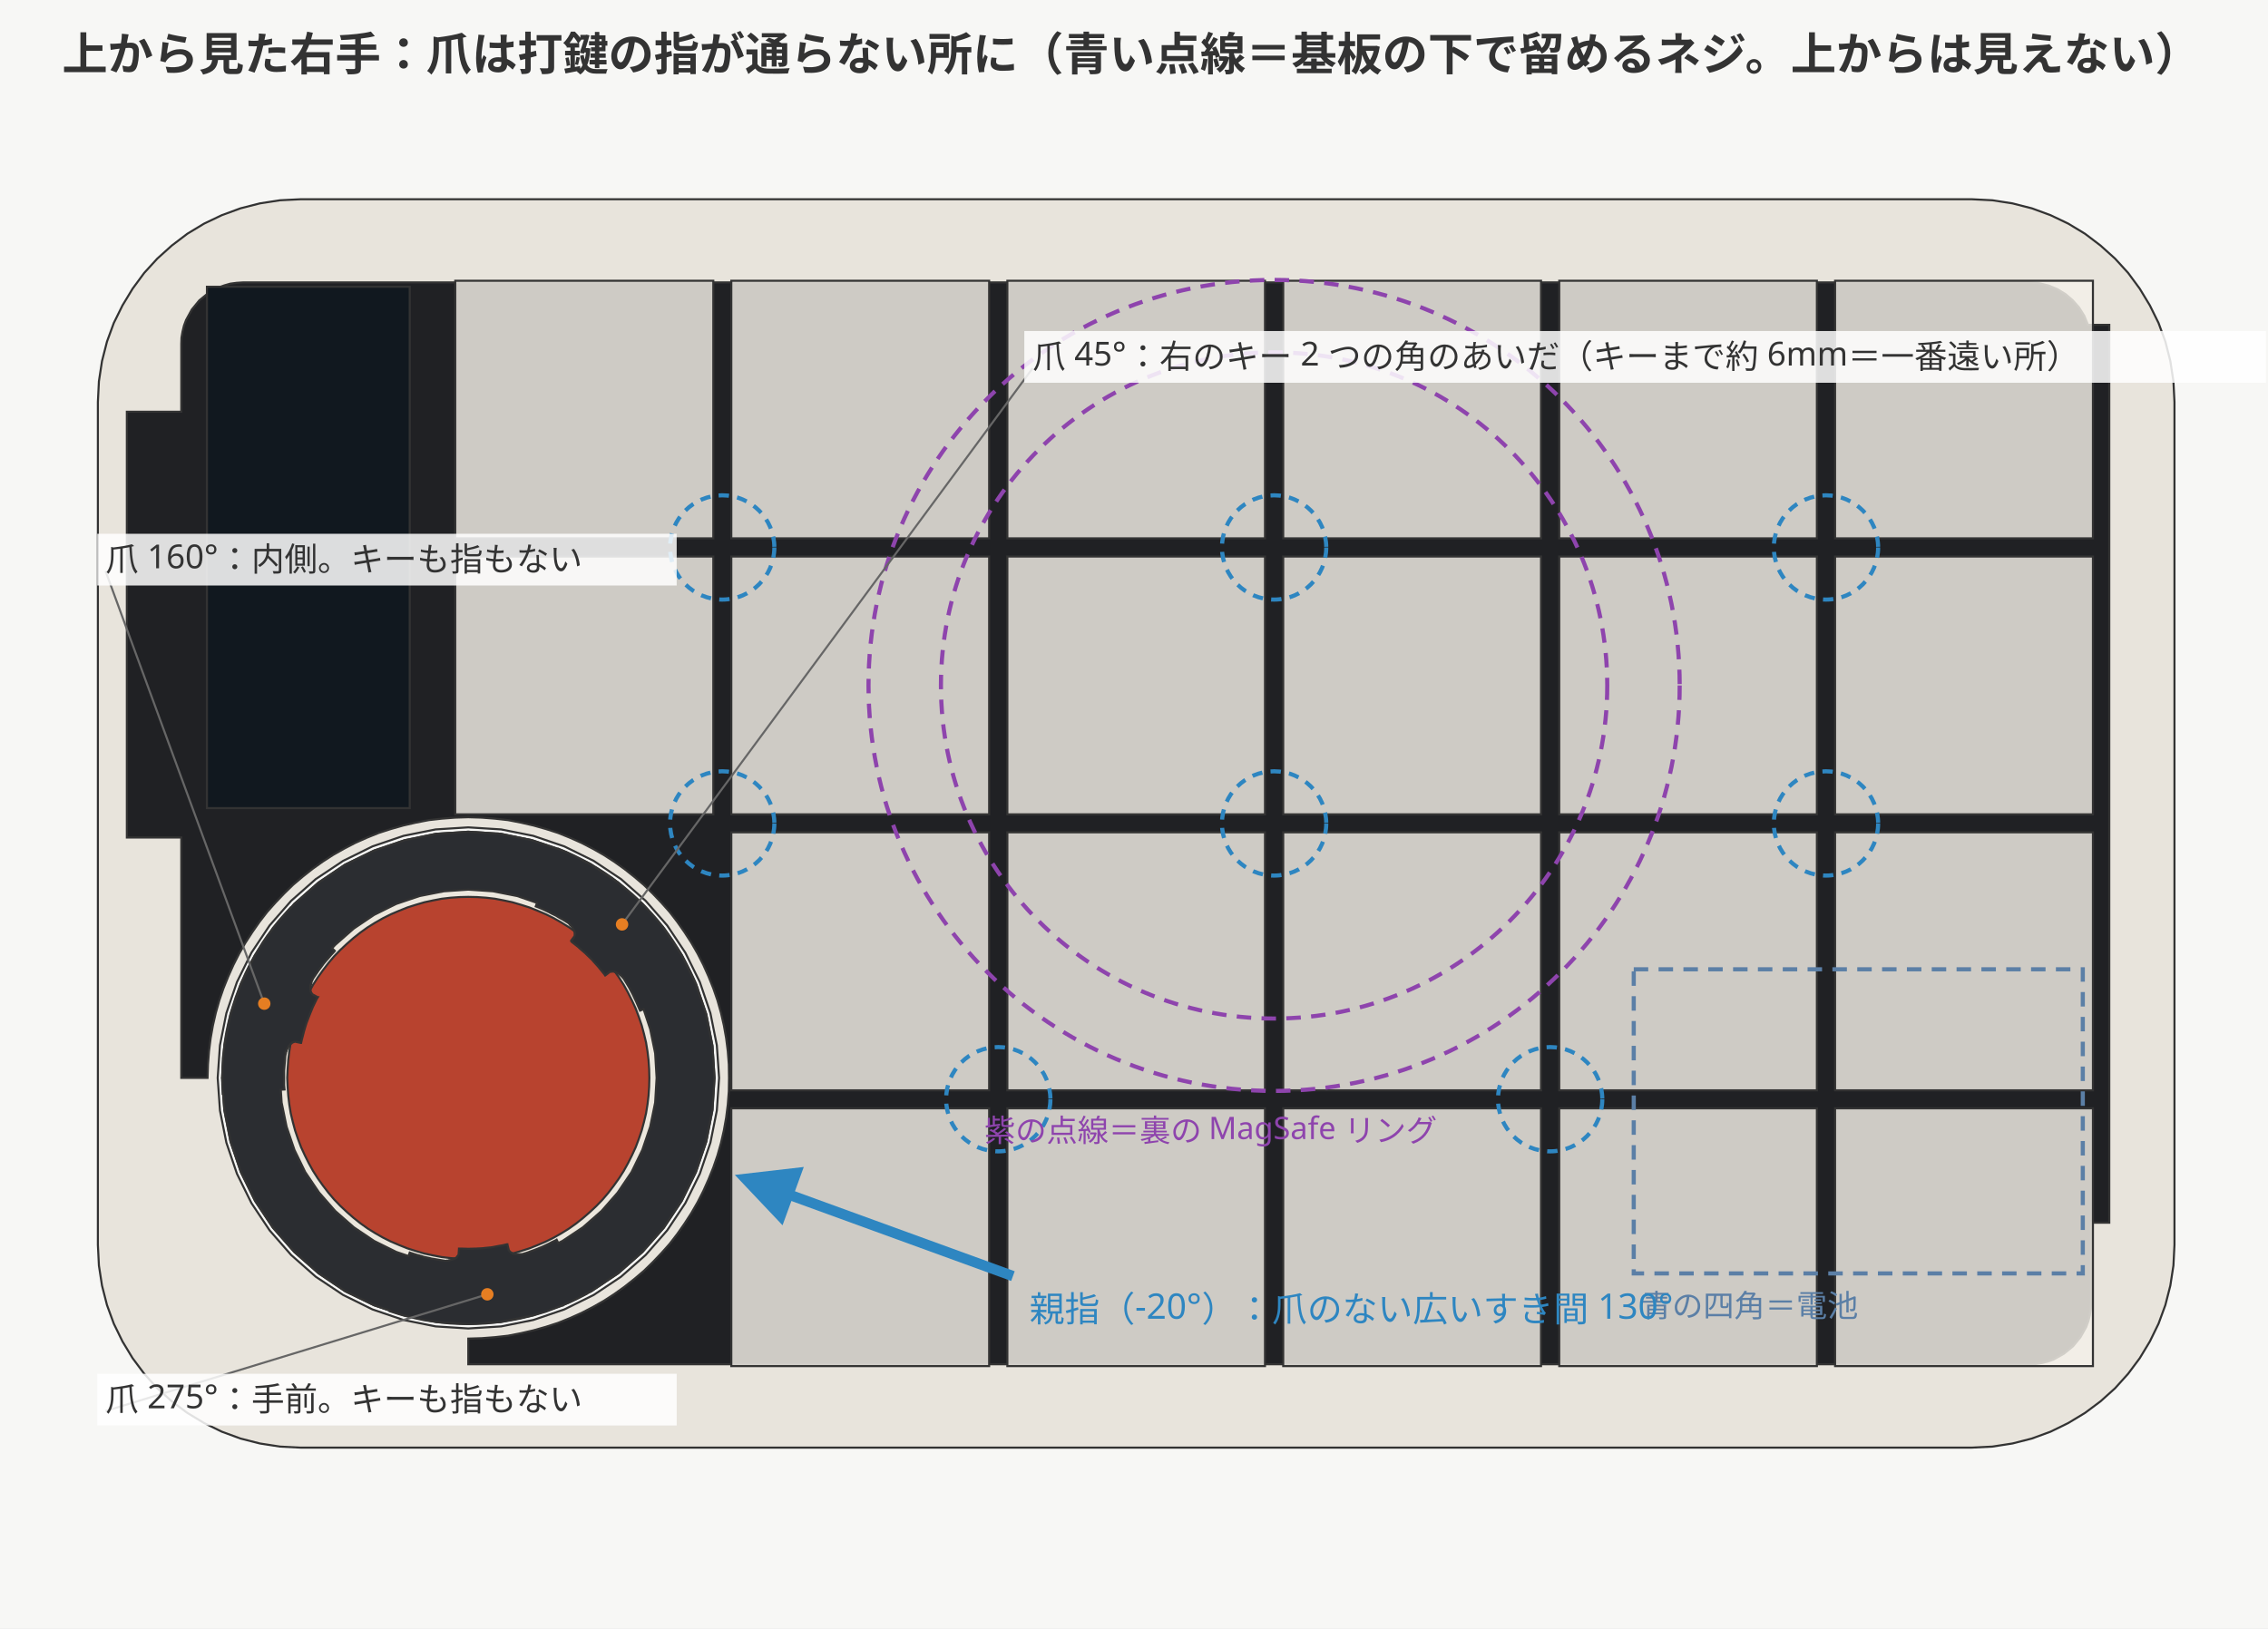
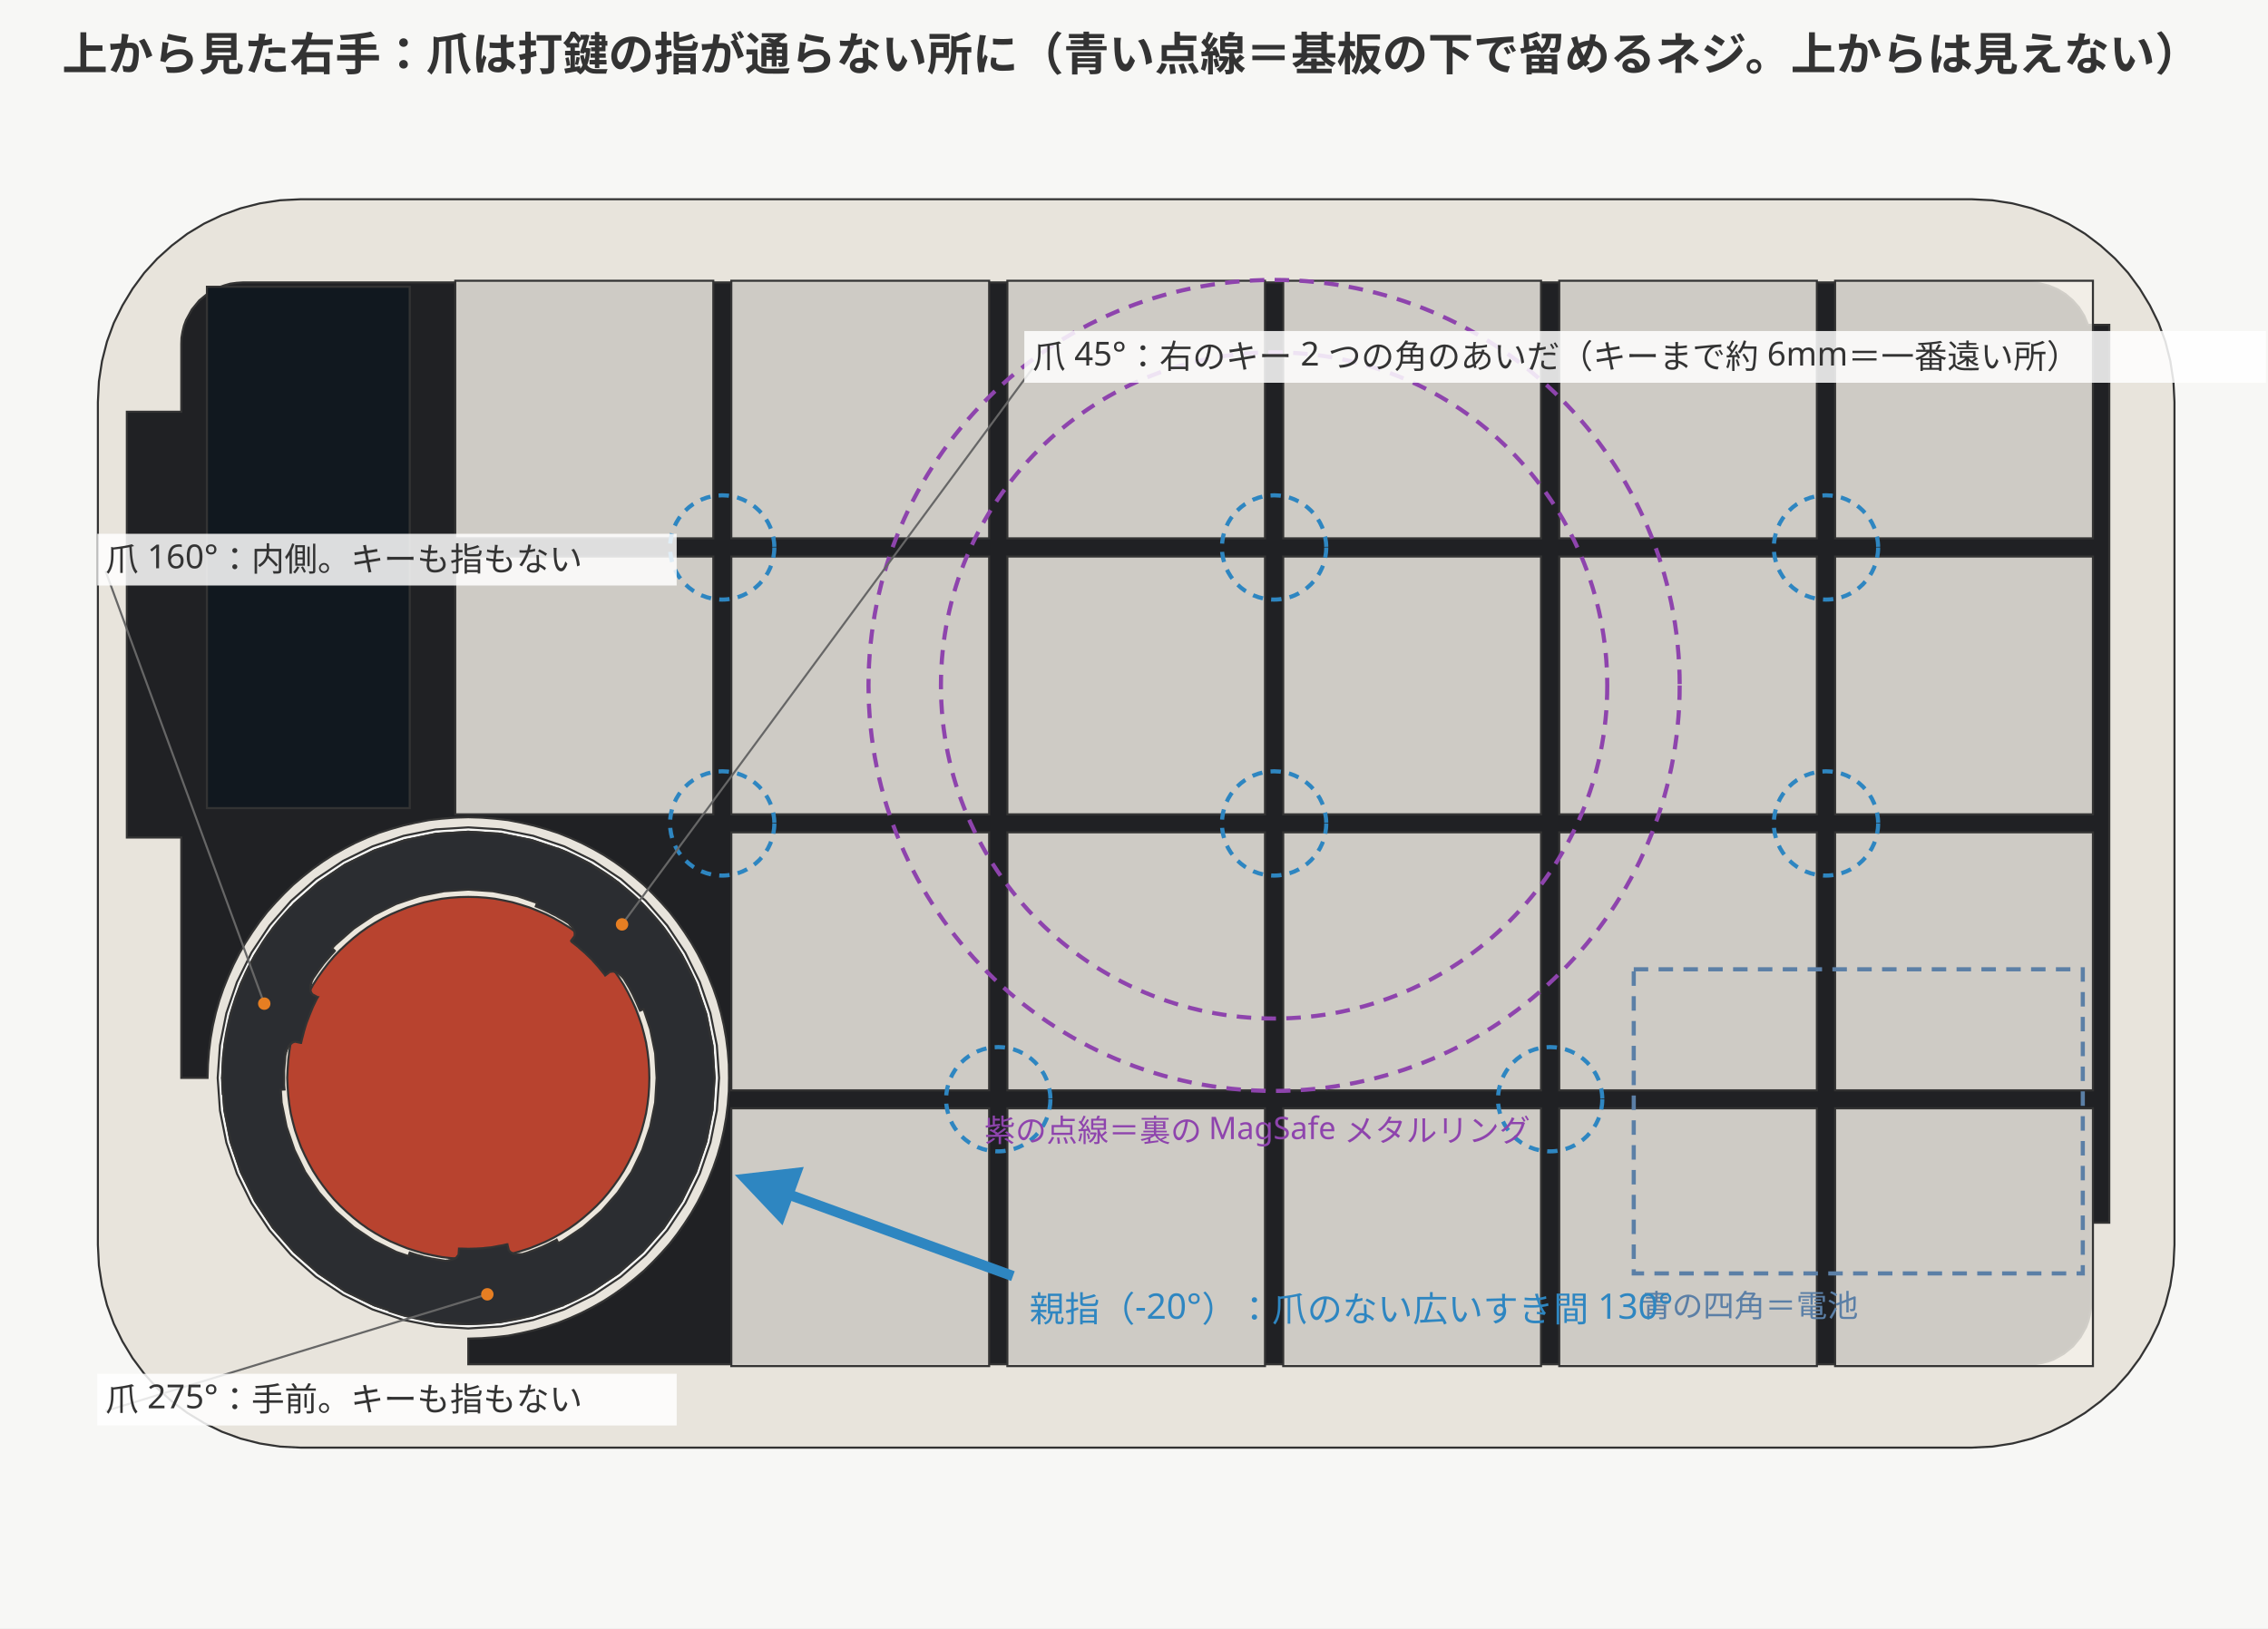
<svg xmlns="http://www.w3.org/2000/svg" width="1096" height="787" viewBox="0 0 1096 787" font-family="IPAPGothic, IPAGothic, sans-serif">
  <rect width="100%" height="100%" fill="#f7f7f5" />
  <defs>
    <marker id="ah" markerWidth="6" markerHeight="6" refX="4" refY="3" orient="auto">
      <path d="M0,0 L6,3 L0,6 Z" fill="#2e86c1" />
    </marker>
  </defs>
  <text x="30" y="34" font-size="22" font-weight="bold" fill="#333">上から見た右手：爪は打鍵の指が通らない所に（青い点線＝基板の下で留めるネジ。上からは見えない）</text>
  <path d="M347.5,276.4 L345.9,276.1 L344.5,275.6 L343.1,274.9 L341.8,274.1 L340.6,273.0 L339.6,271.9 L338.7,270.6 L338.0,269.2 L337.5,267.7 L337.2,266.2 L337.1,264.6 L337.2,263.1 L337.5,261.5 L338.0,260.1 L338.7,258.7 L339.6,257.4 L340.6,256.2 L341.8,255.2 L343.1,254.3 L344.5,253.6 L345.9,253.1 L347.5,252.8 L349.0,252.7 L350.6,252.8 L352.1,253.1 L353.6,253.6 L355.0,254.3 L356.3,255.2 L357.4,256.2 L358.5,257.4 L359.3,258.7 L360.0,260.1 L360.5,261.5 L360.8,263.1 L360.9,264.6 L360.8,266.2 L360.5,267.7 L360.0,269.2 L359.3,270.6 L358.5,271.9 L357.4,273.0 L356.3,274.1 L355.0,274.9 L353.6,275.6 L352.1,276.1 L350.6,276.4 L349.0,276.5 Z M614.2,276.4 L612.6,276.1 L611.2,275.6 L609.8,274.9 L608.5,274.1 L607.3,273.0 L606.3,271.9 L605.4,270.6 L604.7,269.2 L604.2,267.7 L603.9,266.2 L603.8,264.6 L603.9,263.1 L604.2,261.5 L604.7,260.1 L605.4,258.7 L606.3,257.4 L607.3,256.2 L608.5,255.2 L609.8,254.3 L611.2,253.6 L612.6,253.1 L614.2,252.8 L615.7,252.7 L617.3,252.8 L618.8,253.1 L620.3,253.6 L621.7,254.3 L623.0,255.2 L624.1,256.2 L625.2,257.4 L626.0,258.7 L626.7,260.1 L627.2,261.5 L627.5,263.1 L627.6,264.6 L627.5,266.2 L627.2,267.7 L626.7,269.2 L626.0,270.6 L625.2,271.9 L624.1,273.0 L623.0,274.1 L621.7,274.9 L620.3,275.6 L618.8,276.1 L617.3,276.4 L615.7,276.5 Z M880.9,276.4 L879.3,276.1 L877.9,275.6 L876.5,274.9 L875.2,274.1 L874.0,273.0 L873.0,271.9 L872.1,270.6 L871.4,269.2 L870.9,267.7 L870.6,266.2 L870.5,264.6 L870.6,263.1 L870.9,261.5 L871.4,260.1 L872.1,258.7 L873.0,257.4 L874.0,256.2 L875.2,255.2 L876.5,254.3 L877.9,253.6 L879.3,253.1 L880.9,252.8 L882.4,252.7 L884.0,252.8 L885.5,253.1 L887.0,253.6 L888.4,254.3 L889.7,255.2 L890.8,256.2 L891.9,257.4 L892.7,258.7 L893.4,260.1 L893.9,261.5 L894.2,263.1 L894.3,264.6 L894.2,266.2 L893.9,267.7 L893.4,269.2 L892.7,270.6 L891.9,271.9 L890.8,273.0 L889.7,274.1 L888.4,274.9 L887.0,275.6 L885.5,276.1 L884.0,276.4 L882.4,276.5 Z M347.5,409.8 L345.9,409.5 L344.5,409.0 L343.1,408.3 L341.8,407.4 L340.6,406.4 L339.6,405.2 L338.7,403.9 L338.0,402.5 L337.5,401.1 L337.2,399.5 L337.1,398.0 L337.2,396.4 L337.5,394.9 L338.0,393.4 L338.7,392.0 L339.6,390.7 L340.6,389.6 L341.8,388.5 L343.1,387.7 L344.5,387.0 L345.9,386.5 L347.5,386.2 L349.0,386.1 L350.6,386.2 L352.1,386.5 L353.6,387.0 L355.0,387.7 L356.3,388.5 L357.4,389.6 L358.5,390.7 L359.3,392.0 L360.0,393.4 L360.5,394.9 L360.8,396.4 L360.9,398.0 L360.8,399.5 L360.5,401.1 L360.0,402.5 L359.3,403.9 L358.5,405.2 L357.4,406.4 L356.3,407.4 L355.0,408.3 L353.6,409.0 L352.1,409.5 L350.6,409.8 L349.0,409.9 Z M614.2,409.8 L612.6,409.5 L611.2,409.0 L609.8,408.3 L608.5,407.4 L607.3,406.4 L606.3,405.2 L605.4,403.9 L604.7,402.5 L604.2,401.1 L603.9,399.5 L603.8,398.0 L603.9,396.4 L604.2,394.9 L604.7,393.4 L605.4,392.0 L606.3,390.7 L607.3,389.6 L608.5,388.5 L609.8,387.7 L611.2,387.0 L612.6,386.5 L614.2,386.2 L615.7,386.1 L617.3,386.2 L618.8,386.5 L620.3,387.0 L621.7,387.7 L623.0,388.5 L624.1,389.6 L625.2,390.7 L626.0,392.0 L626.7,393.4 L627.2,394.9 L627.5,396.4 L627.6,398.0 L627.5,399.5 L627.2,401.1 L626.7,402.5 L626.0,403.9 L625.2,405.2 L624.1,406.4 L623.0,407.4 L621.7,408.3 L620.3,409.0 L618.8,409.5 L617.3,409.8 L615.7,409.9 Z M880.9,409.8 L879.3,409.5 L877.9,409.0 L876.5,408.3 L875.2,407.4 L874.0,406.4 L873.0,405.2 L872.1,403.9 L871.4,402.5 L870.9,401.1 L870.6,399.5 L870.5,398.0 L870.6,396.4 L870.9,394.9 L871.4,393.4 L872.1,392.0 L873.0,390.7 L874.0,389.6 L875.2,388.5 L876.5,387.7 L877.9,387.0 L879.3,386.5 L880.9,386.2 L882.4,386.1 L884.0,386.2 L885.5,386.5 L887.0,387.0 L888.4,387.7 L889.7,388.5 L890.8,389.6 L891.9,390.7 L892.7,392.0 L893.4,393.4 L893.9,394.9 L894.2,396.4 L894.3,398.0 L894.2,399.5 L893.9,401.1 L893.4,402.5 L892.7,403.9 L891.9,405.2 L890.8,406.4 L889.7,407.4 L888.4,408.3 L887.0,409.0 L885.5,409.5 L884.0,409.8 L882.4,409.9 Z M210.5,641.1 L195.0,638.0 L180.0,632.9 L165.8,625.9 L152.6,617.1 L140.7,606.6 L130.3,594.7 L121.5,581.5 L114.5,567.3 L109.4,552.3 L106.3,536.8 L105.2,521.0 L106.3,505.2 L109.4,489.7 L114.5,474.7 L121.5,460.5 L130.3,447.3 L140.7,435.4 L152.6,424.9 L165.8,416.1 L180.0,409.1 L195.0,404.0 L210.5,400.9 L226.3,399.9 L242.2,400.9 L257.7,404.0 L272.7,409.1 L286.9,416.1 L300.1,424.9 L312.0,435.4 L322.4,447.3 L331.2,460.5 L338.2,474.7 L343.3,489.7 L346.4,505.2 L347.5,521.0 L346.4,536.8 L343.3,552.3 L338.2,567.3 L331.2,581.5 L322.4,594.7 L312.0,606.6 L300.1,617.1 L286.9,625.9 L272.7,632.9 L257.7,638.0 L242.2,641.1 L226.3,642.1 Z M480.8,543.1 L479.3,542.8 L477.8,542.3 L476.4,541.6 L475.1,540.8 L474.0,539.7 L472.9,538.6 L472.1,537.3 L471.4,535.9 L470.9,534.4 L470.6,532.9 L470.5,531.3 L470.6,529.8 L470.9,528.2 L471.4,526.8 L472.1,525.4 L472.9,524.1 L474.0,522.9 L475.1,521.9 L476.4,521.0 L477.8,520.3 L479.3,519.8 L480.8,519.5 L482.4,519.4 L483.9,519.5 L485.5,519.8 L486.9,520.3 L488.3,521.0 L489.6,521.9 L490.8,522.9 L491.8,524.1 L492.7,525.4 L493.4,526.8 L493.9,528.2 L494.2,529.8 L494.3,531.3 L494.2,532.9 L493.9,534.4 L493.4,535.9 L492.7,537.3 L491.8,538.6 L490.8,539.7 L489.6,540.8 L488.3,541.6 L486.9,542.3 L485.5,542.8 L483.9,543.1 L482.4,543.2 Z M747.5,543.1 L746.0,542.8 L744.5,542.3 L743.1,541.6 L741.8,540.8 L740.7,539.7 L739.6,538.6 L738.8,537.3 L738.1,535.9 L737.6,534.4 L737.3,532.9 L737.2,531.3 L737.3,529.8 L737.6,528.2 L738.1,526.8 L738.8,525.4 L739.6,524.1 L740.7,522.9 L741.8,521.9 L743.1,521.0 L744.5,520.3 L746.0,519.8 L747.5,519.5 L749.1,519.4 L750.6,519.5 L752.2,519.8 L753.6,520.3 L755.0,521.0 L756.3,521.9 L757.5,522.9 L758.5,524.1 L759.4,525.4 L760.1,526.8 L760.6,528.2 L760.9,529.8 L761.0,531.3 L760.9,532.9 L760.6,534.4 L760.1,535.9 L759.4,537.3 L758.5,538.6 L757.5,539.7 L756.3,540.8 L755.0,541.6 L753.6,542.3 L752.2,542.8 L750.6,543.1 L749.1,543.2 Z M962.8,699.2 L972.5,697.7 L981.9,695.3 L990.9,692.0 L999.5,687.8 L1007.6,682.9 L1015.1,677.3 L1022.1,671.0 L1028.4,664.0 L1034.0,656.5 L1038.9,648.4 L1043.1,639.8 L1046.4,630.8 L1048.8,621.4 L1050.3,611.7 L1050.8,601.7 L1050.8,194.3 L1050.3,184.3 L1048.8,174.5 L1046.4,165.1 L1043.1,156.1 L1038.9,147.6 L1034.0,139.5 L1028.4,131.9 L1022.1,125.0 L1015.1,118.7 L1007.6,113.0 L999.5,108.1 L990.9,104.0 L981.9,100.7 L972.5,98.3 L962.8,96.8 L952.8,96.3 L145.3,96.3 L135.3,96.8 L125.6,98.3 L116.2,100.7 L107.2,104.0 L98.6,108.1 L90.5,113.0 L83.0,118.7 L76.0,125.0 L69.7,131.9 L64.1,139.5 L59.2,147.6 L55.0,156.1 L51.7,165.1 L49.3,174.5 L47.8,184.3 L47.3,194.3 L47.3,601.7 L47.8,611.7 L49.3,621.4 L51.7,630.8 L55.0,639.8 L59.2,648.4 L64.1,656.5 L69.7,664.0 L76.0,671.0 L83.0,677.3 L90.5,682.9 L98.6,687.8 L107.2,692.0 L116.2,695.3 L125.6,697.7 L135.3,699.2 L145.3,699.7 L952.8,699.7 Z" fill="#e8e4dc" stroke="#333" stroke-width="1" fill-rule="nonzero" />
  <path d="M983.8,659.3 L986.8,658.8 L989.6,658.1 L992.4,657.1 L997.4,654.3 L1001.8,650.7 L1005.4,646.3 L1008.2,641.3 L1009.2,638.5 L1009.9,635.7 L1010.4,632.7 L1010.5,629.7 L1010.5,591.0 L1019.3,591.0 L1019.3,157.0 L1009.0,157.0 L1007.2,152.6 L1004.7,148.6 L1001.7,145.2 L998.2,142.2 L994.3,139.8 L990.0,138.0 L985.5,136.9 L980.8,136.5 L117.3,136.5 L114.3,136.7 L111.3,137.1 L108.5,137.9 L105.7,138.9 L100.7,141.6 L96.3,145.2 L92.7,149.6 L89.9,154.7 L88.9,157.4 L88.2,160.3 L87.7,163.2 L87.6,166.3 L87.6,199.0 L61.3,199.0 L61.3,404.8 L87.6,404.8 L87.6,521.0 L100.3,521.0 L100.5,514.5 L101.0,508.1 L101.8,501.8 L102.9,495.6 L104.3,489.5 L106.0,483.5 L108.0,477.7 L110.3,472.0 L112.8,466.4 L115.6,460.9 L118.6,455.7 L121.9,450.6 L125.4,445.6 L129.1,440.8 L133.1,436.3 L137.3,431.9 L141.6,427.7 L146.2,423.8 L151.0,420.0 L155.9,416.5 L161.0,413.2 L166.3,410.2 L171.7,407.4 L177.3,404.9 L183.0,402.6 L188.9,400.7 L194.9,399.0 L201.0,397.6 L207.2,396.4 L213.5,395.7 L219.9,395.2 L226.3,395.0 L232.8,395.2 L239.2,395.7 L245.5,396.4 L251.7,397.6 L257.8,399.0 L263.8,400.7 L269.7,402.6 L275.4,404.9 L281.0,407.4 L286.4,410.2 L291.7,413.2 L296.8,416.5 L301.7,420.0 L306.5,423.8 L311.1,427.7 L315.4,431.9 L319.6,436.3 L323.6,440.8 L327.3,445.6 L330.8,450.6 L334.1,455.7 L337.1,460.9 L339.9,466.4 L342.4,472.0 L344.7,477.7 L346.7,483.5 L348.4,489.5 L349.8,495.6 L350.9,501.8 L351.7,508.1 L352.2,514.5 L352.3,521.0 L352.2,527.5 L351.7,533.9 L350.9,540.2 L349.8,546.4 L348.4,552.5 L346.7,558.5 L344.7,564.3 L342.4,570.0 L339.9,575.6 L337.1,581.1 L334.1,586.3 L330.8,591.4 L327.3,596.4 L323.6,601.2 L319.6,605.7 L315.4,610.1 L311.1,614.3 L306.5,618.2 L301.7,622.0 L296.8,625.5 L291.7,628.8 L286.4,631.8 L281.0,634.6 L275.4,637.1 L269.7,639.4 L263.8,641.3 L257.8,643.0 L251.7,644.4 L245.5,645.6 L239.2,646.3 L232.8,646.8 L226.3,647.0 L226.3,659.4 L980.8,659.4 Z" fill="#202124" stroke="#333" stroke-width="1" fill-rule="nonzero" />
  <path d="M198.0,138.6 L100.0,138.6 L100.0,390.6 L198.0,390.6 Z" fill="#11181f" stroke="#333" stroke-width="1" fill-rule="nonzero" />
  <path d="M344.7,135.7 L220.0,135.7 L220.0,260.2 L344.7,260.2 Z M478.0,135.7 L353.4,135.7 L353.4,260.2 L478.0,260.2 Z M611.3,135.7 L486.8,135.7 L486.8,260.2 L611.3,260.2 Z M744.7,135.7 L620.1,135.7 L620.1,260.2 L744.7,260.2 Z M878.0,135.7 L753.5,135.7 L753.5,260.2 L878.0,260.2 Z M1011.4,135.7 L886.8,135.7 L886.8,260.2 L1011.4,260.2 Z M344.7,269.0 L220.0,269.0 L220.0,393.6 L344.7,393.6 Z M478.0,269.0 L353.4,269.0 L353.4,393.6 L478.0,393.6 Z M611.3,269.0 L486.8,269.0 L486.8,393.6 L611.3,393.6 Z M744.7,269.0 L620.1,269.0 L620.1,393.6 L744.7,393.6 Z M878.0,269.0 L753.5,269.0 L753.5,393.6 L878.0,393.6 Z M1011.4,269.0 L886.8,269.0 L886.8,393.6 L1011.4,393.6 Z M478.0,402.3 L353.4,402.3 L353.4,527.0 L478.0,527.0 Z M611.3,402.3 L486.8,402.3 L486.8,527.0 L611.3,527.0 Z M744.7,402.3 L620.1,402.3 L620.1,527.0 L744.7,527.0 Z M878.0,402.3 L753.5,402.3 L753.5,527.0 L878.0,527.0 Z M1011.4,402.3 L886.8,402.3 L886.8,527.0 L1011.4,527.0 Z M478.0,535.7 L353.4,535.7 L353.4,660.3 L478.0,660.3 Z M611.3,535.7 L486.8,535.7 L486.8,660.3 L611.3,660.3 Z M744.7,535.7 L620.1,535.7 L620.1,660.3 L744.7,660.3 Z M878.0,535.7 L753.5,535.7 L753.5,660.3 L878.0,660.3 Z M1011.4,535.7 L886.8,535.7 L886.8,660.3 L1011.4,660.3 Z" fill="#f3f0e9" stroke="#333" stroke-width="1" fill-rule="nonzero" fill-opacity="0.82" />
  <circle cx="482.4" cy="531.3" r="25.2" fill="none" stroke="#2e86c1" stroke-width="2" stroke-dasharray="5,4" />
  <circle cx="749.1" cy="531.3" r="25.2" fill="none" stroke="#2e86c1" stroke-width="2" stroke-dasharray="5,4" />
  <circle cx="349.0" cy="398.0" r="25.2" fill="none" stroke="#2e86c1" stroke-width="2" stroke-dasharray="5,4" />
  <circle cx="349.0" cy="264.6" r="25.2" fill="none" stroke="#2e86c1" stroke-width="2" stroke-dasharray="5,4" />
  <circle cx="615.7" cy="264.6" r="25.2" fill="none" stroke="#2e86c1" stroke-width="2" stroke-dasharray="5,4" />
  <circle cx="882.4" cy="264.6" r="25.2" fill="none" stroke="#2e86c1" stroke-width="2" stroke-dasharray="5,4" />
  <circle cx="615.7" cy="398.0" r="25.2" fill="none" stroke="#2e86c1" stroke-width="2" stroke-dasharray="5,4" />
  <circle cx="882.4" cy="398.0" r="25.2" fill="none" stroke="#2e86c1" stroke-width="2" stroke-dasharray="5,4" />
  <circle cx="615.7" cy="331.3" r="196.0" fill="none" stroke="#8e44ad" stroke-width="2" stroke-dasharray="7,5" />
  <circle cx="615.7" cy="331.3" r="161.0" fill="none" stroke="#8e44ad" stroke-width="2" stroke-dasharray="7,5" />
  <rect x="789.5" y="468.5" width="217.0" height="147.0" fill="none" stroke="#5b7fa6" stroke-width="2" stroke-dasharray="7,5" />
-   <text x="475.7" y="551.8" font-size="15" fill="#8e44ad">紫の点線＝裏の MagSafe リング</text>
+   <text x="475.7" y="551.8" font-size="15" fill="#8e44ad">紫の点線＝裏の MagSafe メタルリング</text>
  <text x="793.0" y="636.5" font-size="15" fill="#5b7fa6">青の四角＝電池</text>
  <path d="M226.3,414.6 L235.5,415.2 L240.2,415.5 Z M131.3,460.4 L133.6,457.0 L133.6,456.9 L134.4,455.9 L136.0,453.7 L136.1,453.5 L137.0,452.4 L138.5,450.5 L138.7,450.2 L141.1,447.3 L141.4,447.0 L142.3,446.0 L143.8,444.3 L144.2,443.8 L145.1,442.9 L146.7,441.3 L147.2,440.8 L148.0,440.0 L149.6,438.5 L150.2,437.9 L150.2,437.9 L154.6,442.7 L151.1,445.8 L141.9,456.2 L136.8,463.9 Z M324.7,480.3 L318.5,467.8 L310.8,456.2 L315.8,452.4 L318.2,455.7 L318.3,455.8 L319.0,456.8 L320.5,459.1 L320.6,459.3 L321.4,460.5 L322.7,462.5 L322.9,462.8 L323.6,464.0 L324.8,466.1 L325.0,466.5 L325.6,467.7 L327.0,470.2 L327.5,471.4 L328.5,473.4 L328.8,474.0 L330.2,477.2 L330.5,477.9 L330.5,477.9 L324.7,480.3 Z M221.8,555.7 L217.3,554.8 L213.0,553.3 L208.8,551.3 L205.0,548.8 L201.6,545.7 L198.6,542.3 L196.0,538.5 L194.0,534.4 L192.5,530.1 L191.6,525.6 L191.3,521.0 L191.6,516.4 L192.5,511.9 L194.0,507.6 L196.0,503.5 L198.6,499.7 L201.6,496.3 L205.0,493.2 L208.8,490.7 L213.0,488.7 L217.3,487.2 L221.8,486.3 L226.3,486.0 L230.9,486.3 L235.4,487.2 L239.7,488.7 L243.8,490.7 L247.7,493.2 L251.1,496.3 L254.1,499.7 L256.7,503.5 L258.7,507.6 L260.2,511.9 L261.1,516.4 L261.3,521.0 L261.1,525.6 L260.2,530.1 L258.7,534.4 L256.7,538.5 L254.1,542.3 L251.1,545.7 L247.7,548.8 L243.8,551.3 L239.7,553.3 L235.4,554.8 L230.9,555.7 L226.3,556.0 Z M225.8,633.7 L223.1,633.6 L222.8,633.6 L221.4,633.6 L219.0,633.5 L218.6,633.4 L217.2,633.3 L214.9,633.1 L214.4,633.1 L213.1,632.9 L210.8,632.6 L210.2,632.5 L209.0,632.3 L206.8,632.0 L206.1,631.9 L202.7,631.2 L202.0,631.0 L202.0,631.0 L203.4,624.7 L212.5,626.5 L226.3,627.4 L231.0,627.1 L231.3,633.6 L227.2,633.7 L227.1,633.7 Z M241.9,639.0 L257.1,635.9 L271.9,630.9 L285.8,624.1 L298.8,615.4 L310.5,605.1 L320.8,593.4 L329.4,580.5 L336.3,566.5 L341.3,551.8 L344.3,536.5 L345.3,521.0 L344.3,505.5 L341.3,490.2 L336.3,475.5 L329.4,461.5 L320.8,448.6 L310.5,436.9 L298.8,426.6 L285.8,417.9 L271.9,411.1 L257.1,406.1 L241.9,403.0 L226.3,402.0 L210.8,403.0 L195.6,406.1 L180.8,411.1 L166.8,417.9 L153.9,426.6 L142.2,436.9 L131.9,448.6 L123.3,461.5 L116.4,475.5 L111.4,490.2 L108.4,505.5 L107.3,521.0 L108.4,536.5 L111.4,551.8 L116.4,566.5 L123.3,580.5 L131.9,593.4 L142.2,605.1 L153.9,615.4 L166.8,624.1 L180.8,630.9 L195.6,635.9 L210.8,639.0 L226.3,640.0 Z" fill="#ece7dd" stroke="#333" stroke-width="1" fill-rule="nonzero" />
  <path d="M230.6,608.4 L234.9,608.1 L239.2,607.6 L243.4,606.8 L247.6,605.9 L251.7,604.7 L255.8,603.4 L259.8,601.8 L263.8,600.1 L267.6,598.2 L271.3,596.1 L275.0,593.8 L278.5,591.3 L281.9,588.6 L285.1,585.8 L288.2,582.9 L291.2,579.8 L294.0,576.5 L296.6,573.1 L299.1,569.6 L301.4,566.0 L303.5,562.2 L305.4,558.4 L307.2,554.5 L308.7,550.5 L310.1,546.4 L311.2,542.3 L312.2,538.1 L312.9,533.8 L313.4,529.6 L313.7,525.3 L313.8,521.0 L313.7,516.7 L313.4,512.4 L312.9,508.2 L312.2,503.9 L311.2,499.7 L310.1,495.6 L308.7,491.5 L307.2,487.5 L305.4,483.6 L303.5,479.8 L301.4,476.0 L299.1,472.4 L296.6,468.9 L294.0,465.5 L291.2,462.2 L288.2,459.1 L285.1,456.2 L281.9,453.4 L278.5,450.7 L275.0,448.2 L271.3,445.9 L267.6,443.8 L263.8,441.9 L259.8,440.2 L255.8,438.6 L251.7,437.3 L247.6,436.1 L243.4,435.2 L239.2,434.4 L234.9,433.9 L230.6,433.6 L226.3,433.5 L222.1,433.6 L217.8,433.9 L213.5,434.4 L209.3,435.2 L205.1,436.1 L201.0,437.3 L196.9,438.6 L192.9,440.2 L188.9,441.9 L185.1,443.8 L181.4,445.9 L177.7,448.2 L174.2,450.7 L170.8,453.4 L167.6,456.2 L164.5,459.1 L161.5,462.2 L158.7,465.5 L156.1,468.9 L153.6,472.4 L151.3,476.0 L149.2,479.8 L147.3,483.6 L145.5,487.5 L144.0,491.5 L142.6,495.6 L141.5,499.7 L140.5,503.9 L139.8,508.2 L139.3,512.4 L139.0,516.7 L138.8,521.0 L139.0,525.3 L139.3,529.6 L139.8,533.8 L140.5,538.1 L141.5,542.3 L142.6,546.4 L144.0,550.5 L145.5,554.5 L147.3,558.4 L149.2,562.2 L151.3,566.0 L153.6,569.6 L156.1,573.1 L158.7,576.5 L161.5,579.8 L164.5,582.9 L167.6,585.8 L170.8,588.6 L174.2,591.3 L177.7,593.8 L181.4,596.1 L185.1,598.2 L188.9,600.1 L192.9,601.8 L196.9,603.4 L201.0,604.7 L205.1,605.9 L209.3,606.8 L213.5,607.6 L217.8,608.1 L222.1,608.4 L226.3,608.5 Z" fill="#b8432f" stroke="#333" stroke-width="1" fill-rule="nonzero" />
  <path d="M214.5,609.3 L212.1,608.9 L210.9,608.7 L208.5,608.3 L207.3,608.0 L204.9,607.5 L203.7,607.1 L201.4,606.5 L200.1,606.1 L198.0,605.4 L197.4,607.1 L191.5,605.1 L180.8,599.8 L171.0,593.2 L162.0,585.3 L154.2,576.4 L147.5,566.5 L142.3,555.8 L138.5,544.6 L136.1,532.9 L135.7,526.7 L137.5,526.6 L137.4,525.6 L137.3,524.5 L137.3,522.0 L137.3,521.0 L137.3,520.0 L137.3,517.5 L137.4,516.4 L137.6,513.9 L137.7,512.8 L137.9,510.3 L138.1,509.2 L138.1,508.8 L138.2,508.8 L138.3,508.2 L138.4,507.9 L138.5,507.9 L138.5,507.7 L138.8,507.1 L138.8,507.1 L139.0,506.7 L139.1,506.4 L139.1,506.4 L139.1,506.4 L139.2,506.4 L139.5,505.7 L139.6,505.7 L139.8,505.4 L139.9,505.2 L140.0,505.2 L140.1,505.0 L140.3,504.7 L140.4,504.7 L140.6,504.5 L140.8,504.3 L140.9,504.3 L141.1,504.0 L141.2,504.0 L141.3,504.0 L141.5,503.9 L141.7,503.7 L141.8,503.7 L142.2,503.6 L142.3,503.6 L142.3,503.6 L142.5,503.5 L142.6,503.5 L145.4,504.1 L145.5,504.1 L145.9,502.4 L146.5,500.1 L146.9,498.5 L147.7,495.8 L148.1,494.5 L149.3,491.4 L149.6,490.6 L151.0,487.2 L151.2,486.7 L153.0,483.0 L153.1,482.8 L153.6,482.0 L153.5,482.0 L153.4,481.9 L151.0,480.6 L150.8,480.3 L150.7,480.3 L150.5,480.0 L150.5,479.9 L150.4,479.8 L150.3,479.5 L150.3,479.4 L150.2,479.3 L150.1,479.0 L150.1,478.8 L150.1,478.8 L150.0,478.2 L150.0,478.2 L150.0,478.2 L150.0,477.6 L150.0,477.6 L150.0,477.4 L150.1,476.9 L150.0,476.9 L150.1,476.4 L150.2,476.2 L150.1,476.2 L150.4,475.4 L150.3,475.4 L150.5,474.9 L150.6,474.5 L150.6,474.5 L150.6,474.5 L151.0,473.7 L150.9,473.6 L151.9,472.1 L152.8,470.8 L154.1,468.9 L155.0,467.7 L156.4,465.8 L157.4,464.6 L158.9,462.9 L159.9,461.7 L161.5,460.0 L161.8,459.6 L160.5,458.3 L162.0,456.7 L171.0,448.8 L180.8,442.2 L191.5,436.9 L202.8,433.1 L214.5,430.8 L226.3,430.0 L238.2,430.8 L249.9,433.1 L259.5,436.4 L258.9,438.1 L259.7,438.4 L261.9,439.3 L263.2,439.9 L265.3,440.9 L266.6,441.6 L268.7,442.6 L270.0,443.4 L272.0,444.5 L273.3,445.3 L274.7,446.2 L274.7,446.2 L275.4,446.8 L275.4,446.8 L275.4,446.9 L275.4,446.9 L275.9,447.4 L276.0,447.5 L276.0,447.5 L275.9,447.5 L276.0,447.6 L276.5,448.1 L276.5,448.2 L276.5,448.3 L276.6,448.4 L276.9,448.8 L276.9,448.8 L277.2,449.4 L277.2,449.4 L277.4,449.7 L277.5,449.9 L277.5,449.9 L277.5,450.0 L277.7,450.5 L277.6,450.6 L277.8,451.1 L277.7,451.1 L277.7,451.2 L277.8,451.3 L277.8,451.3 L277.8,451.6 L277.7,451.7 L277.7,452.1 L277.7,452.2 L277.6,452.5 L275.9,454.8 L275.9,454.9 L275.8,454.9 L275.9,454.9 L276.2,455.2 L279.4,457.7 L279.8,458.1 L282.9,460.8 L283.3,461.2 L286.2,464.0 L286.6,464.5 L289.3,467.5 L289.6,467.9 L292.2,471.1 L292.4,471.5 L292.5,471.5 L292.6,471.4 L294.8,469.7 L295.2,469.7 L295.2,469.6 L295.7,469.6 L295.8,469.6 L296.0,469.6 L296.0,469.6 L296.2,469.6 L296.2,469.6 L296.3,469.6 L296.8,469.7 L296.8,469.7 L297.4,469.9 L297.4,469.8 L297.4,469.8 L297.6,469.9 L297.9,470.1 L298.0,470.1 L298.5,470.5 L298.6,470.5 L299.0,470.7 L299.1,470.8 L299.2,470.9 L299.2,470.9 L299.7,471.3 L299.8,471.4 L299.8,471.4 L299.8,471.4 L300.0,471.5 L300.5,472.0 L300.5,472.0 L300.5,472.0 L300.5,472.0 L301.1,472.7 L301.2,472.7 L302.0,474.0 L302.8,475.3 L304.0,477.3 L304.7,478.6 L305.8,480.7 L306.4,482.0 L307.4,484.1 L308.0,485.5 L308.9,487.6 L309.3,488.5 L311.0,487.8 L314.2,497.4 L316.6,509.1 L317.3,521.0 L316.6,532.9 L314.2,544.6 L310.4,555.8 L305.2,566.5 L298.5,576.4 L290.7,585.3 L281.7,593.2 L271.8,599.8 L269.8,600.8 L269.0,599.2 L268.7,599.4 L266.6,600.4 L265.3,601.1 L263.2,602.1 L261.9,602.7 L259.7,603.6 L258.4,604.1 L256.2,604.9 L254.9,605.4 L252.6,606.1 L252.6,606.1 L252.6,606.1 L252.6,606.1 L251.8,606.2 L251.6,606.2 L251.6,606.2 L251.5,606.2 L250.8,606.2 L250.7,606.2 L249.9,606.2 L249.9,606.2 L249.9,606.2 L249.2,606.2 L249.2,606.1 L248.5,606.0 L248.5,606.0 L248.3,606.0 L248.2,605.9 L248.2,605.9 L247.9,605.9 L247.9,605.8 L247.4,605.6 L247.3,605.5 L246.9,605.4 L246.9,605.3 L246.9,605.3 L246.5,605.0 L246.4,605.0 L246.4,604.9 L246.1,604.6 L246.1,604.6 L246.1,604.5 L245.9,604.3 L245.2,601.5 L245.2,601.4 L245.0,601.4 L242.9,601.9 L241.1,602.2 L238.5,602.7 L237.3,602.9 L234.2,603.2 L233.6,603.3 L230.0,603.5 L229.9,603.5 L229.6,603.5 L226.3,603.6 L223.1,603.5 L222.8,603.5 L222.7,603.5 L221.8,603.5 L221.8,603.6 L221.6,606.4 L221.4,606.7 L221.4,606.8 L221.3,607.0 L221.1,607.1 L221.1,607.2 L220.9,607.4 L220.8,607.5 L220.8,607.6 L220.5,607.8 L220.4,607.9 L220.4,608.0 L219.9,608.2 L219.9,608.3 L219.4,608.5 L219.3,608.5 L219.3,608.5 L219.3,608.6 L219.2,608.6 L218.6,608.8 L218.6,608.8 L217.9,609.0 L217.9,609.0 L217.9,609.0 L217.1,609.1 L217.1,609.2 L216.3,609.3 L216.2,609.3 L216.2,609.3 L215.9,609.3 L215.7,609.4 L215.3,609.4 L215.3,609.4 Z M277.4,453.0 L277.4,453.0 L276.4,454.4 L276.3,454.4 Z M143.1,503.5 L143.1,503.5 L144.8,503.8 L144.8,503.8 L144.9,503.8 Z M226.4,640.0 L230.3,639.9 L234.6,639.7 L238.8,639.3 L241.6,639.0 L234.3,639.5 L241.9,639.0 L257.1,635.9 L257.4,635.9 L259.7,635.2 L263.8,634.0 L267.8,632.5 L271.8,631.0 L271.9,631.0 L271.9,630.9 L271.9,630.9 L275.7,629.3 L279.5,627.5 L283.3,625.5 L283.2,625.4 L285.8,624.1 L298.8,615.4 L310.5,605.1 L320.8,593.4 L329.4,580.5 L336.3,566.5 L341.3,551.8 L344.3,536.5 L345.3,521.0 L344.3,505.5 L341.3,490.2 L337.0,477.6 L337.1,477.6 L336.4,475.7 L336.3,475.5 L329.4,461.5 L320.8,448.6 L320.7,448.5 L320.4,448.0 L317.7,444.7 L314.9,441.5 L312.0,438.4 L310.7,437.1 L310.5,436.9 L310.3,436.7 L309.0,435.4 L305.9,432.5 L302.6,429.7 L299.3,427.0 L298.9,426.7 L298.8,426.6 L285.8,417.9 L280.9,415.5 L285.7,417.9 L285.2,417.5 L281.4,415.5 L277.6,413.6 L273.7,411.8 L272.1,411.2 L271.9,411.1 L271.6,411.0 L269.8,410.2 L269.7,410.3 L257.1,406.1 L241.9,403.0 L226.3,402.0 L210.8,403.0 L195.6,406.1 L180.8,411.1 L166.8,417.9 L153.9,426.6 L142.2,436.9 L140.3,439.1 L140.2,438.9 L137.3,442.1 L134.5,445.3 L132.0,448.5 L131.9,448.6 L131.9,448.6 L131.9,448.7 L129.3,452.1 L126.9,455.6 L124.7,459.2 L123.5,461.3 L123.3,461.5 L116.4,475.5 L112.0,488.5 L116.3,475.7 L115.3,478.3 L113.8,482.3 L112.5,486.4 L111.4,490.1 L111.4,490.2 L111.4,490.3 L111.3,490.5 L110.3,494.6 L109.4,498.8 L108.7,503.0 L108.4,505.2 L111.0,492.5 L108.4,505.5 L108.4,505.7 L108.2,507.2 L107.7,511.4 L107.5,515.7 L107.4,519.9 L107.4,520.8 L107.3,521.0 L107.4,521.3 L107.4,524.2 L107.6,528.5 L107.8,528.4 L108.4,536.5 L111.4,551.8 L116.4,566.5 L123.3,580.5 L131.9,593.4 L142.2,605.1 L153.9,615.4 L166.8,624.1 L180.8,630.9 L188.5,633.5 L188.4,633.8 L192.5,635.1 L195.3,635.9 L195.6,635.9 L195.7,636.0 L196.6,636.2 L200.7,637.2 L204.9,638.1 L209.1,638.7 L210.6,638.9 L210.8,639.0 L226.3,640.0 Z M295.9,424.4 L292.4,422.0 L288.8,419.7 L286.0,418.1 L298.6,426.5 Z M327.6,458.5 L325.3,454.9 L322.9,451.4 L320.9,448.7 L329.3,461.3 Z M335.5,473.6 L333.7,469.7 L331.8,465.9 L329.8,462.2 L329.5,461.6 L336.2,475.2 Z M123.2,461.7 L122.5,462.9 L120.5,466.6 L118.6,470.5 L116.9,474.4 L116.5,475.3 Z M243.1,638.8 L247.3,638.1 L251.5,637.3 L255.6,636.3 L256.9,636.0 L242.1,638.9 Z M226.3,640.0 L211.1,639.0 L213.3,639.3 L217.6,639.7 L221.8,639.9 L226.1,640.0 Z" fill="#2b2d31" stroke="#333" stroke-width="1" fill-rule="nonzero" />
  <line x1="489.5" y1="616.8" x2="364.5" y2="571.3" stroke="#2e86c1" stroke-width="5" marker-end="url(#ah)" />
  <text x="497.5" y="638.8" font-size="17" fill="#2e86c1">親指（-20°）：爪のない広いすき間 130°</text>
  <line x1="300.6" y1="446.8" x2="499.0" y2="178.0" stroke="#666" />
  <circle cx="300.6" cy="446.8" r="3" fill="#e67e22" />
  <rect x="495.0" y="160.0" width="600" height="25" fill="#fff" fill-opacity="0.85" />
  <text x="499.0" y="178.0" font-size="16" fill="#333">爪 45°：右のキー 2 つの角のあいだ（キーまで約 6mm＝一番遠い所）</text>
  <line x1="127.7" y1="485.1" x2="51.0" y2="276.0" stroke="#666" />
  <circle cx="127.7" cy="485.1" r="3" fill="#e67e22" />
  <rect x="47.0" y="258.0" width="280" height="25" fill="#fff" fill-opacity="0.85" />
  <text x="51.0" y="276.0" font-size="16" fill="#333">爪 160°：内側。キーも指もない</text>
  <line x1="235.5" y1="625.6" x2="51.0" y2="682.0" stroke="#666" />
  <circle cx="235.5" cy="625.6" r="3" fill="#e67e22" />
  <rect x="47.0" y="664.0" width="280" height="25" fill="#fff" fill-opacity="0.85" />
  <text x="51.0" y="682.0" font-size="16" fill="#333">爪 275°：手前。キーも指もない</text>
</svg>
